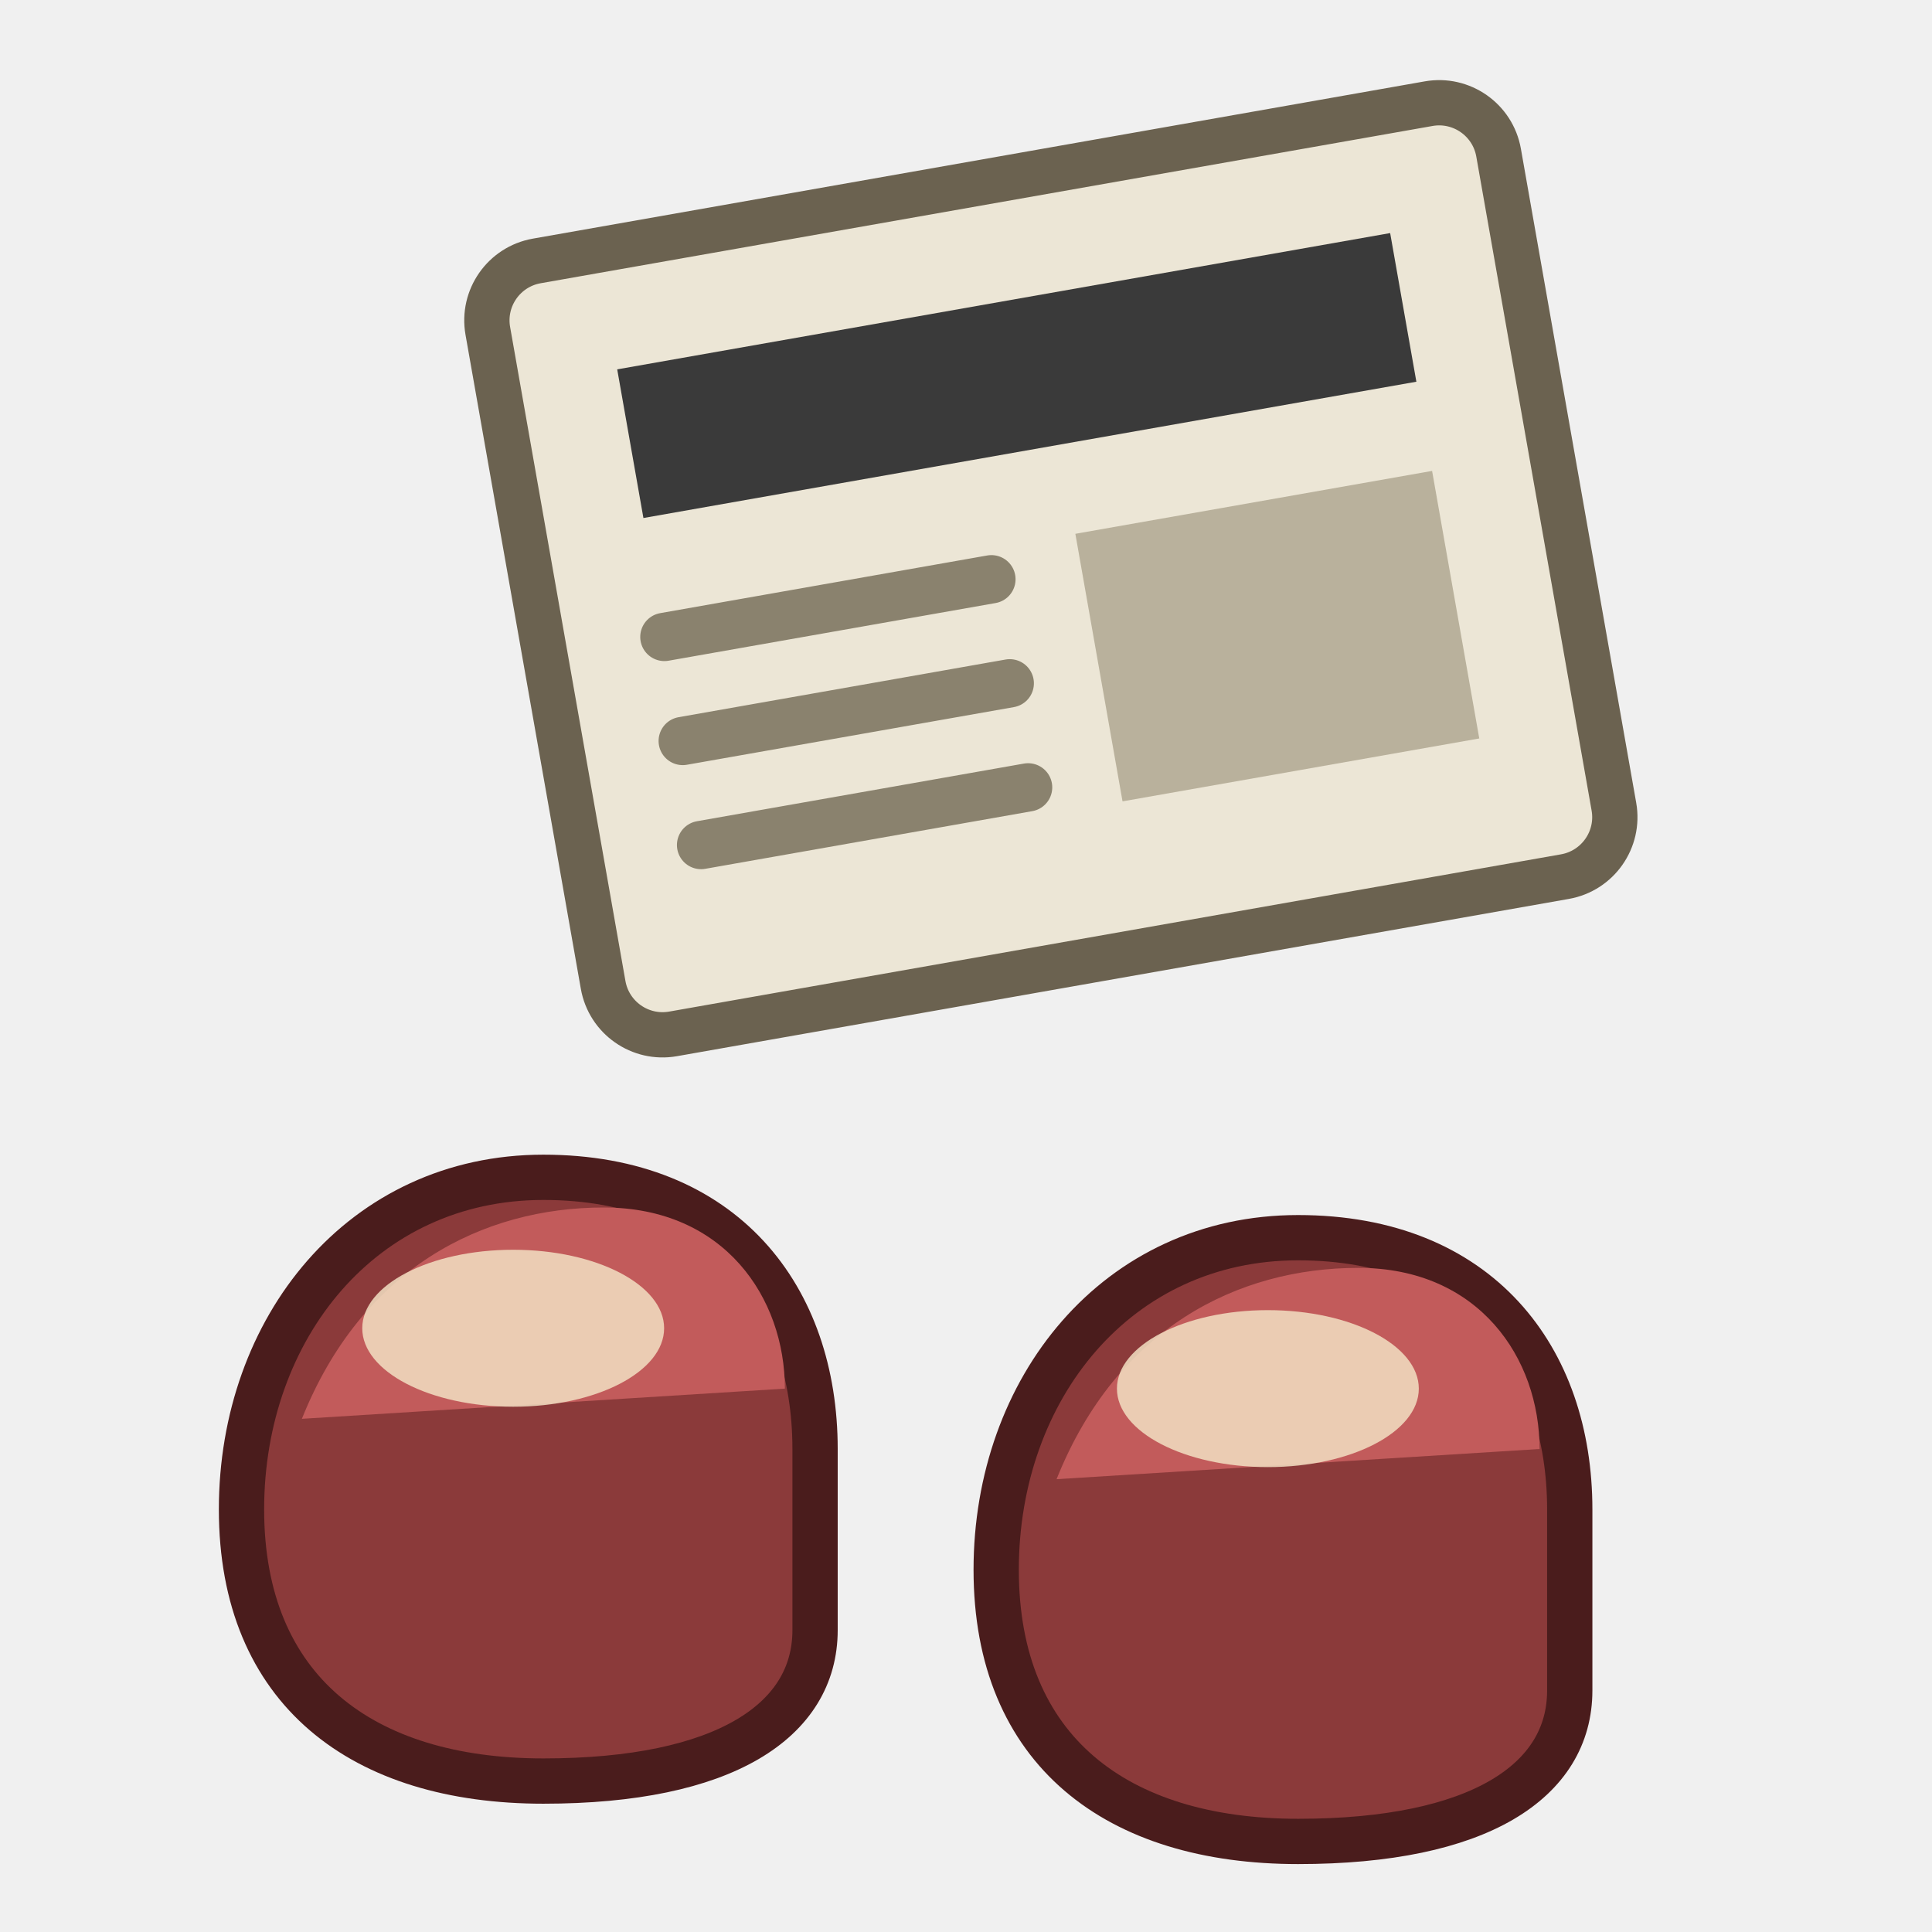
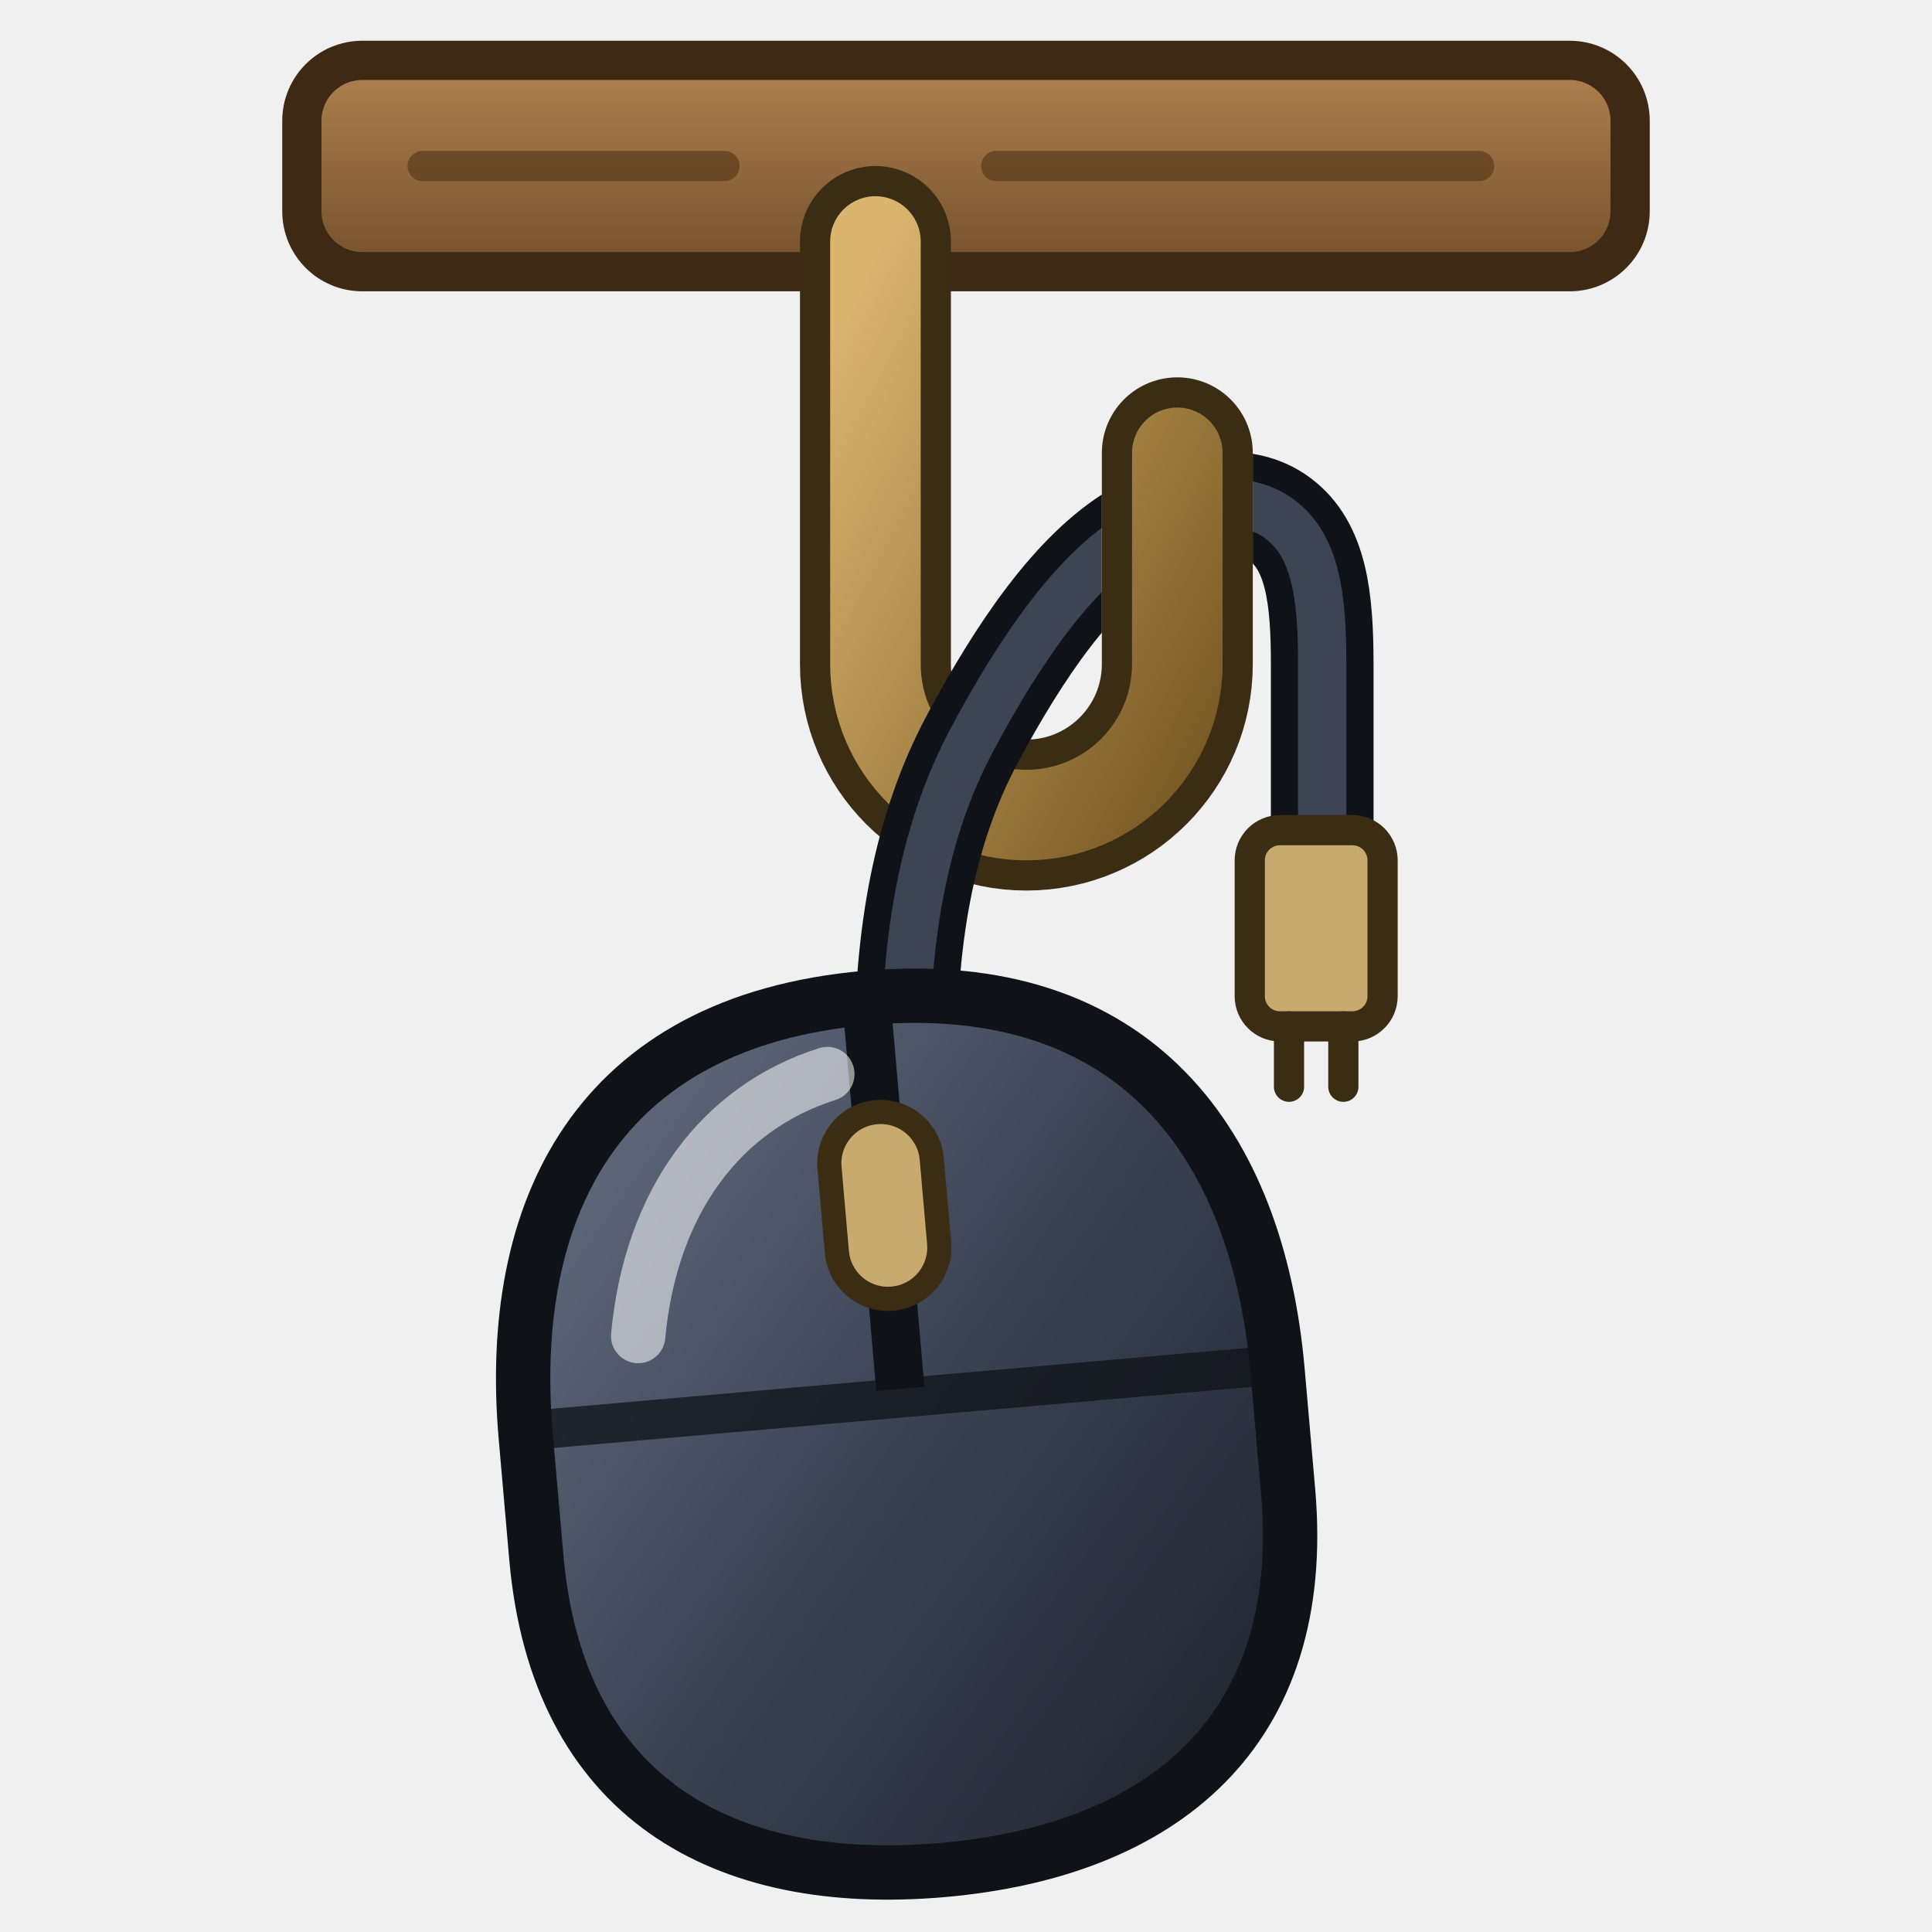
- <svg xmlns="http://www.w3.org/2000/svg" viewBox="0 0 64 64" role="img" aria-label="Slippers and newspaper">
-   <g transform="rotate(-10 34 20)">
-     <rect x="18" y="6" width="34" height="26" rx="2" fill="#ece6d6" stroke="#6b6250" stroke-width="1.5" />
-     <rect x="22" y="10" width="26" height="5" fill="#3a3a3a" />
-     <path d="M22 19h11M22 22.5h11M22 26h11" stroke="#8a826e" stroke-width="1.6" stroke-linecap="round" />
-     <rect x="36" y="18" width="12" height="9" fill="#b9b19c" />
+ <svg xmlns="http://www.w3.org/2000/svg" viewBox="0 0 64 64" role="img" aria-label="Mouse hung up on a hook">
+   <defs>
+     <linearGradient id="wood" x1="0" y1="0" x2="0" y2="1">
+       <stop offset="0" stop-color="#b08250" />
+       <stop offset="1" stop-color="#74502b" />
+     </linearGradient>
+     <linearGradient id="shell" x1="0" y1="0" x2="1" y2="1">
+       <stop offset="0" stop-color="#6b7488" />
+       <stop offset=".5" stop-color="#3a4252" />
+       <stop offset="1" stop-color="#1c2129" />
+     </linearGradient>
+     <linearGradient id="gold" x1="0" y1="0" x2="1" y2="1">
+       <stop offset="0" stop-color="#d9b56e" />
+       <stop offset="1" stop-color="#7a5a24" />
+     </linearGradient>
+     <mask id="behind-tip" maskUnits="userSpaceOnUse" x="0" y="0" width="64" height="64">
+       <rect width="64" height="64" fill="#fff" />
+       <path d="M39 22v-7" fill="none" stroke="#000" stroke-width="5" stroke-linecap="round" />
+     </mask>
+   </defs>
+   <rect x="10" y="2" width="44" height="7" rx="2" fill="url(#wood)" stroke="#3e2914" stroke-width="1.3" />
+   <path d="M14 5.5h10M33 5.5h16" stroke="#5a3a1c" stroke-width="1" stroke-linecap="round" opacity=".7" />
+   <path d="M29 8v14a5 5 0 0 0 10 0v-7" fill="none" stroke="#3a2d14" stroke-width="5" stroke-linecap="round" />
+   <path d="M29 8v14a5 5 0 0 0 10 0v-7" fill="none" stroke="url(#gold)" stroke-width="3" stroke-linecap="round" />
+   <g mask="url(#behind-tip)">
+     <path d="M30 35c0-4 .6-7.5 2.2-10.5s3.4-5.6 5.4-6.8c1.8-1.1 3.6-1.4 4.8-.5c1.2.9 1.4 2.6 1.4 4.8v5.8" fill="none" stroke="#0f1217" stroke-width="3.4" stroke-linecap="round" stroke-linejoin="round" />
+     <path d="M30 35c0-4 .6-7.5 2.2-10.5s3.4-5.6 5.4-6.8c1.8-1.1 3.6-1.4 4.8-.5c1.2.9 1.4 2.6 1.4 4.8v5.8" fill="none" stroke="#3d4555" stroke-width="1.6" stroke-linecap="round" stroke-linejoin="round" />
  </g>
-   <path d="M8 50c0-6 4-11 10-11s9 4 9 9v6c0 3-3 5-9 5S8 56 8 50z" fill="#8b3a3a" stroke="#4a1c1c" stroke-width="1.5" />
-   <path d="M10 47c2-5 6-7 10-7 4 0 6 3 6 6l-16 1z" fill="#c25b5b" />
-   <ellipse cx="17" cy="44" rx="5" ry="2.6" fill="#f2dfc2" opacity=".85" />
-   <path d="M33 52c0-6 4-11 10-11s9 4 9 9v6c0 3-3 5-9 5s-10-3-10-9z" fill="#8b3a3a" stroke="#4a1c1c" stroke-width="1.5" />
-   <path d="M35 49c2-5 6-7 10-7 4 0 6 3 6 6l-16 1z" fill="#c25b5b" />
-   <ellipse cx="42" cy="46" rx="5" ry="2.6" fill="#f2dfc2" opacity=".85" />
+   <rect x="41.4" y="27.5" width="4.4" height="6.5" rx="1" fill="#c8aa6e" stroke="#3a2d14" stroke-width="1" />
+   <path d="M42.7 34v2M44.5 34v2" stroke="#3a2d14" stroke-width="1" stroke-linecap="round" />
+   <g transform="rotate(-5 30 48)">
+     <path d="M30 33c-9 0-12.5 6-12.5 13.5v4c0 8 5.2 11.5 12.5 11.5s12.5-3.5 12.5-11.5v-4c0-7.5-3.5-13.5-12.5-13.5z" fill="url(#shell)" stroke="#0f1217" stroke-width="1.8" />
+     <path d="M30 33.5v12.5" stroke="#0f1217" stroke-width="1.6" />
+     <path d="M17.8 46.3h24.4" stroke="#0f1217" stroke-width="1.3" opacity=".75" />
+     <rect x="28.3" y="36.8" width="3.4" height="6.2" rx="1.7" fill="#c8aa6e" stroke="#3a2d14" stroke-width=".8" />
+     <path d="M21.5 43.5c.8-4.4 3.4-7.3 7-8.1" fill="none" stroke="#fff" stroke-width="1.8" stroke-linecap="round" opacity=".55" />
+   </g>
</svg>
